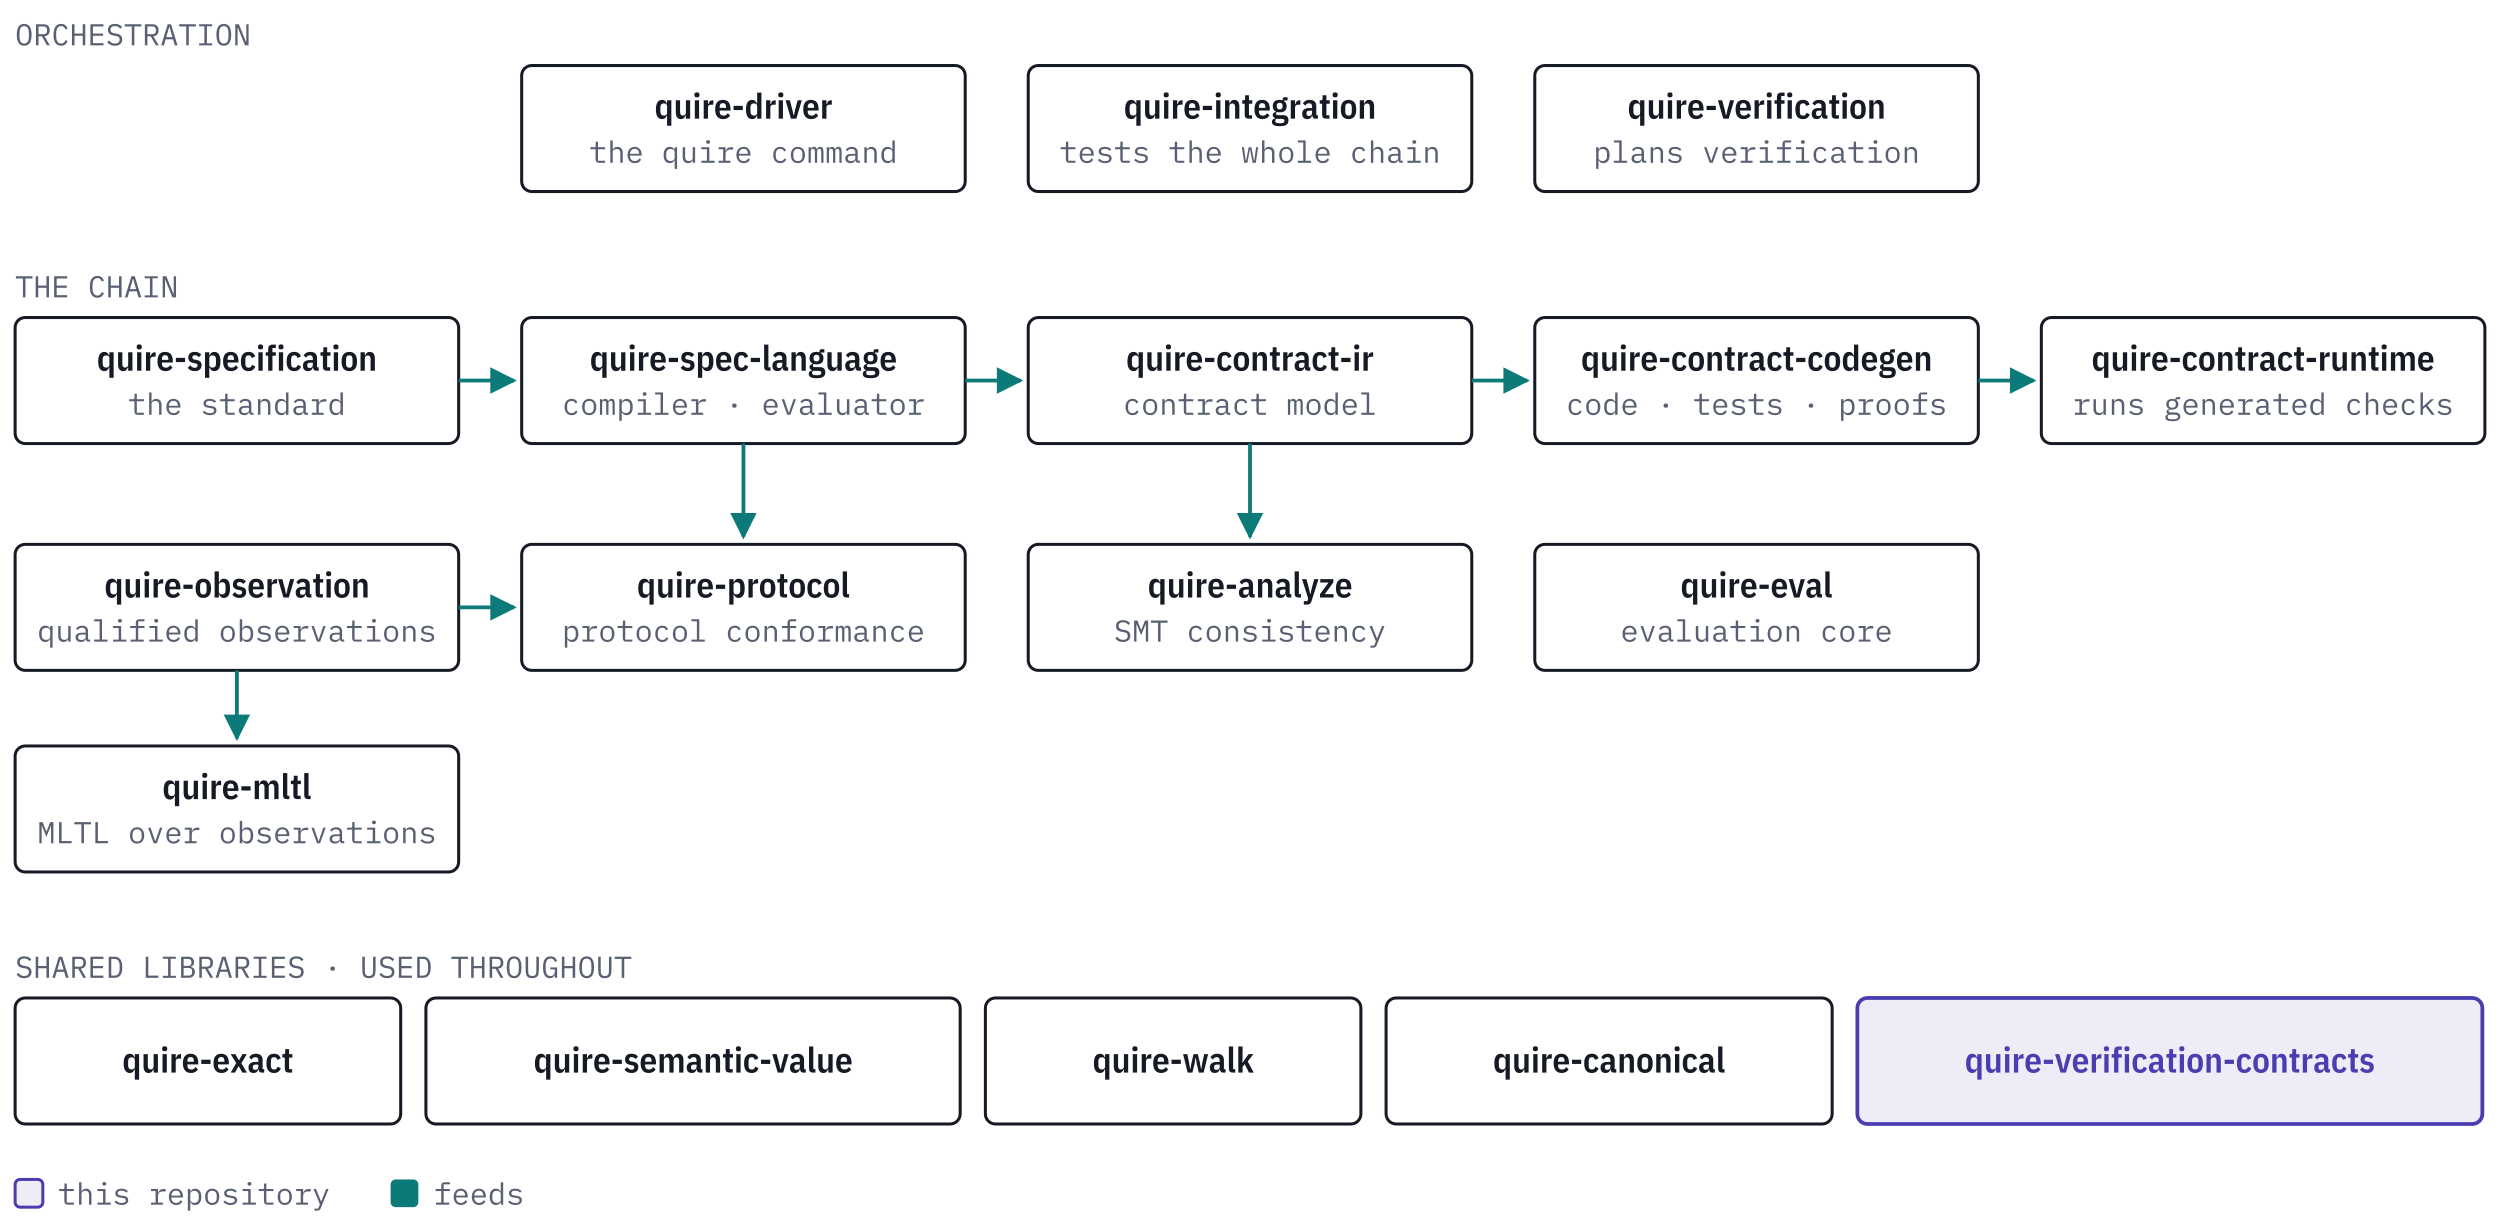
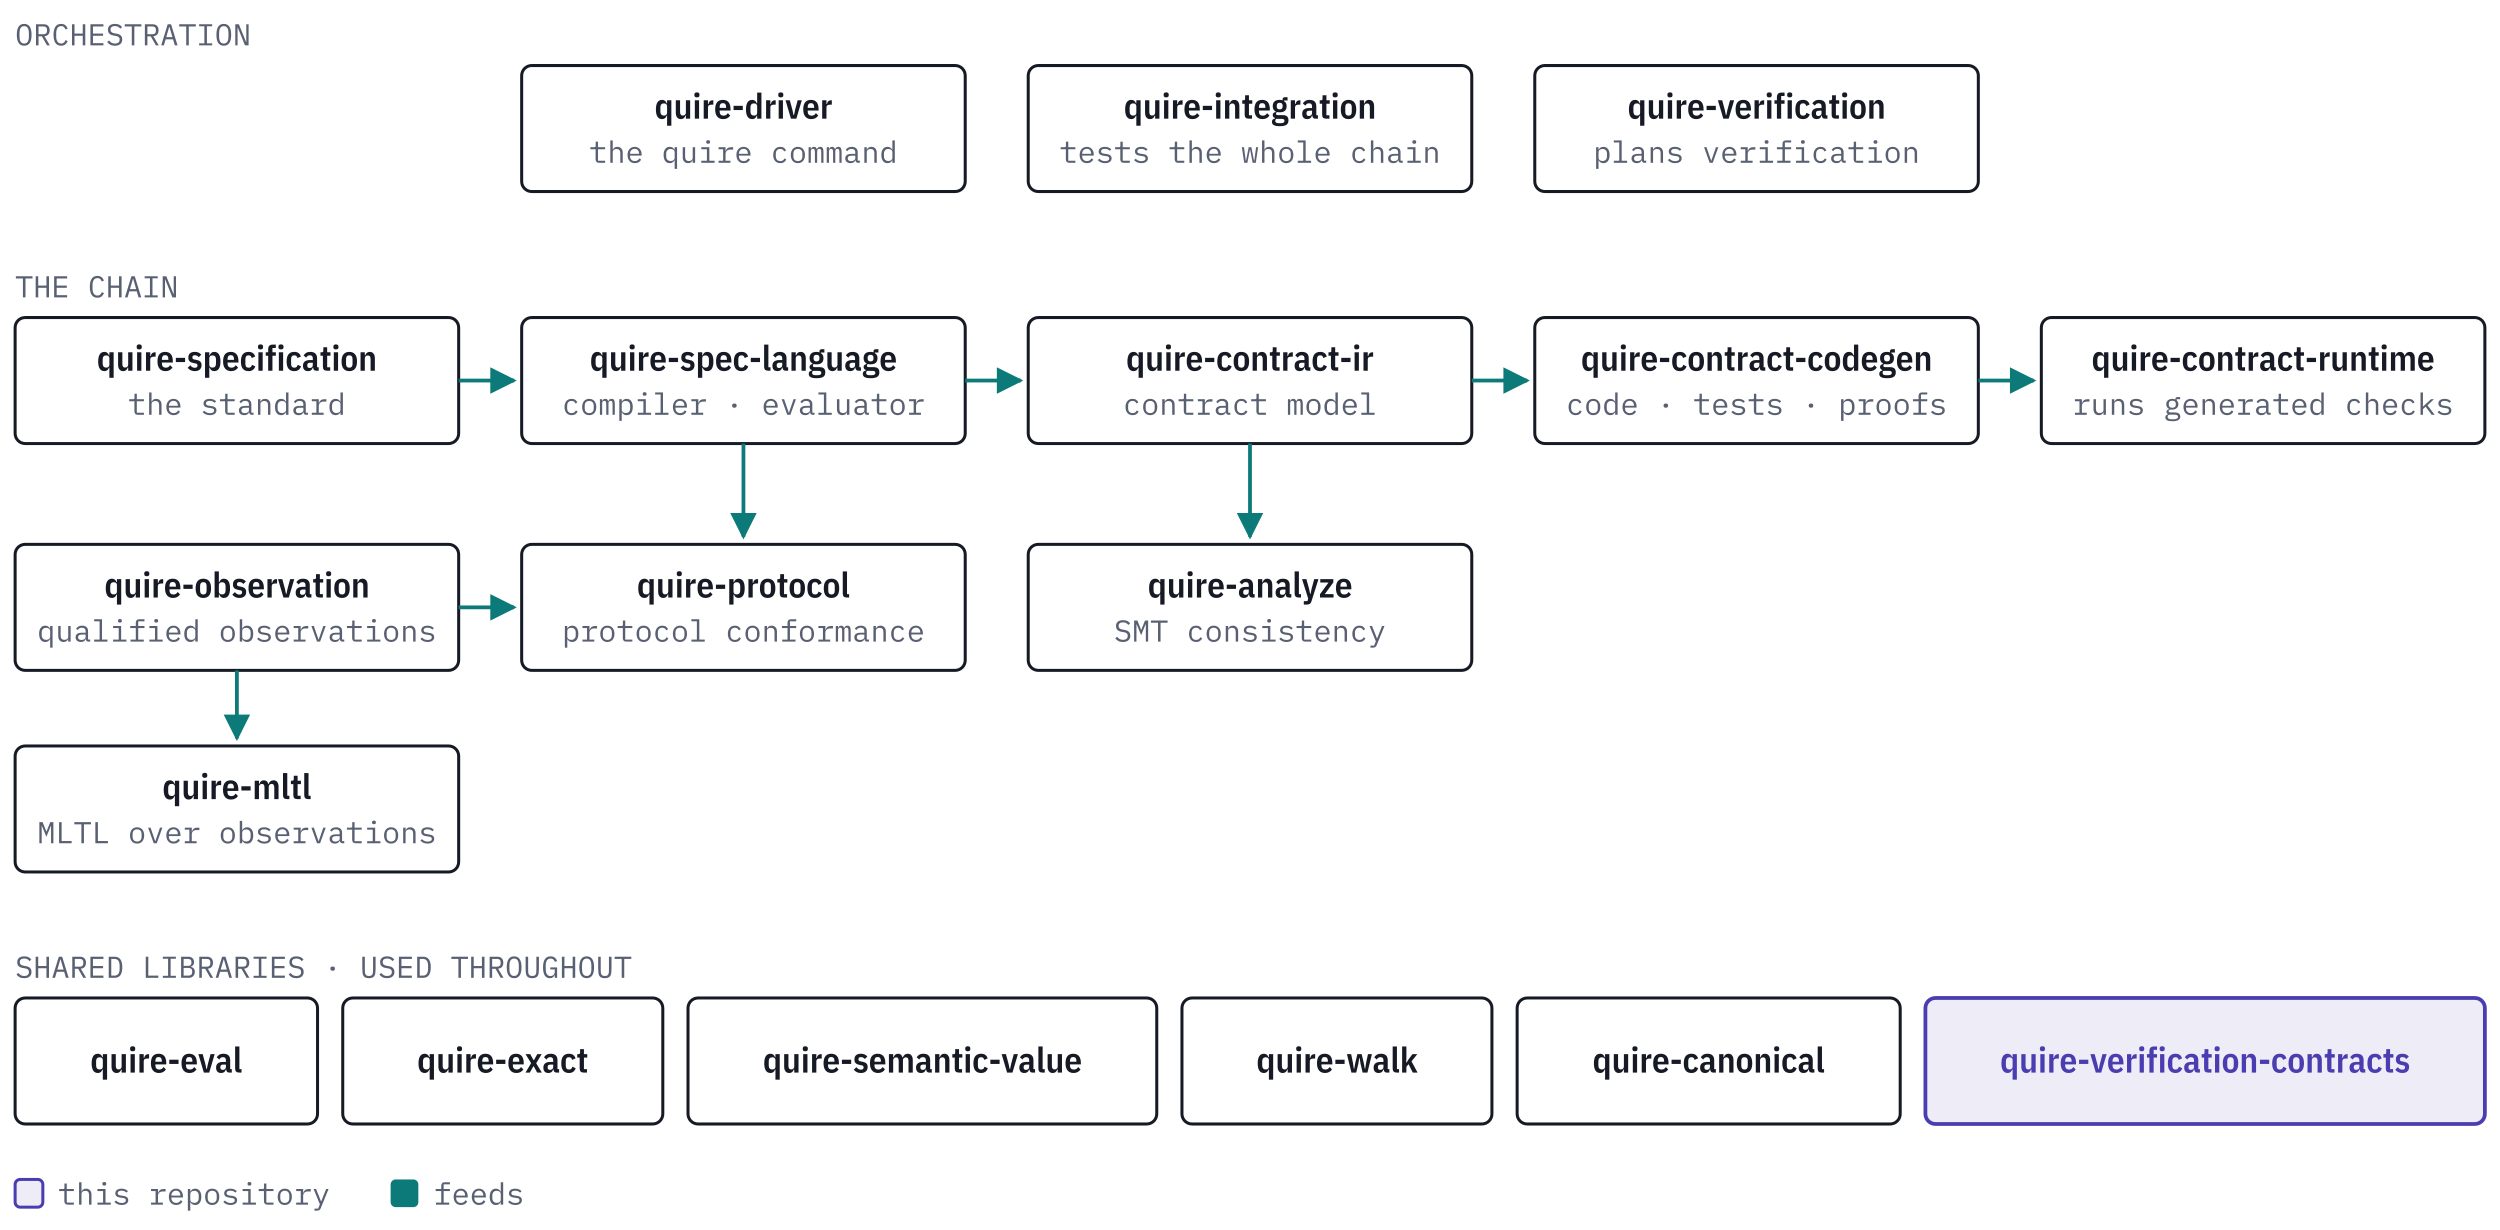
- <svg xmlns="http://www.w3.org/2000/svg" width="992" height="488" viewBox="-6 -6 992 488" role="img" aria-label="The Quire repositories. The main chain runs from the standard, quire-specification, to the compiler, quire-spec-language, then quire-contract-ir, quire-contract-codegen and quire-contract-runtime. quire-spec-language also feeds quire-protocol, and quire-contract-ir feeds quire-analyze. quire-observation feeds quire-protocol and quire-mltl. quire-eval is the evaluation core. Above the chain, quire-driver runs it, quire-integration tests it and quire-verification plans verification. Below it, shared libraries used throughout: quire-exact, quire-semantic-value, quire-walk, quire-canonical and quire-verification-contracts.">
+ <svg xmlns="http://www.w3.org/2000/svg" width="992" height="488" viewBox="-6 -6 992 488" role="img" aria-label="The Quire repositories. The main chain runs from the standard, quire-specification, to the compiler, quire-spec-language, then quire-contract-ir, quire-contract-codegen and quire-contract-runtime. quire-spec-language also feeds quire-protocol, and quire-contract-ir feeds quire-analyze. quire-observation feeds quire-protocol and quire-mltl. Above the chain, quire-driver runs it, quire-integration tests it and quire-verification plans verification. Below it, shared libraries used throughout: quire-eval, quire-exact, quire-semantic-value, quire-walk, quire-canonical and quire-verification-contracts.">
  <defs>
    <path id="mono_A" d="M481 0 422 199H177L118 0H31L245 698H356L570 0ZM304 609H295L197 272H402Z" />
    <path id="mono_B" d="M88 698H325Q415 698 466 649Q517 600 517 518Q517 455 486 419Q456 383 408 368V365Q467 351 505 312Q543 274 543 201Q543 159 529 122Q515 85 490 58Q464 31 430 16Q395 0 355 0H88ZM330 73Q388 73 421 99Q454 125 454 179V220Q454 273 421 300Q388 326 330 326H172V73ZM316 395Q369 395 399 418Q429 442 429 490V529Q429 577 399 601Q369 625 316 625H172V395Z" />
    <path id="mono_C" d="M323 -12Q195 -12 132 81Q70 174 70 349Q70 524 132 617Q195 710 323 710Q371 710 406 697Q441 684 466 662Q491 640 508 612Q525 585 538 557L466 524Q457 547 445 568Q433 588 416 604Q400 619 378 628Q355 637 323 637Q240 637 200 574Q159 511 159 406V292Q159 187 200 124Q240 61 323 61Q355 61 378 70Q400 79 416 94Q433 110 445 130Q457 151 466 174L538 141Q525 112 508 85Q491 58 466 36Q441 14 406 1Q371 -12 323 -12Z" />
    <path id="mono_D" d="M95 698H290Q418 698 481 610Q544 522 544 349Q544 176 481 88Q418 0 290 0H95ZM286 73Q370 73 412 131Q455 189 455 295V403Q455 509 412 567Q370 625 286 625H179V73Z" />
    <path id="mono_E" d="M90 0V698H520V625H174V390H508V317H174V73H520V0Z" />
    <path id="mono_G" d="M444 93H439Q430 73 418 54Q406 35 388 20Q369 6 343 -3Q317 -12 281 -12Q167 -12 112 80Q56 172 56 344Q56 524 117 617Q178 710 305 710Q354 710 390 697Q426 684 452 662Q477 640 494 612Q511 585 522 557L450 524Q441 547 430 568Q418 588 402 604Q385 619 362 628Q339 637 308 637Q224 637 184 574Q145 511 145 406V298Q145 245 153 202Q161 158 180 126Q198 94 228 76Q257 59 300 59Q368 59 406 100Q444 141 444 206V278H297V345H522V0H444Z" />
    <path id="mono_H" d="M436 317H164V0H80V698H164V390H436V698H520V0H436Z" />
    <path id="mono_I" d="M84 0V67H258V631H84V698H516V631H342V67H516V0Z" />
    <path id="mono_L" d="M120 0V698H204V73H535V0Z" />
    <path id="mono_M" d="M455 350V571H447L300 212L153 571H145V350V0H68V698H176L299 390H305L428 698H532V0H455Z" />
    <path id="mono_N" d="M163 588H156V0H80V698H199L437 110H444V698H520V0H401Z" />
    <path id="mono_O" d="M300 -12Q236 -12 190 12Q144 37 114 83Q84 129 70 196Q56 263 56 349Q56 434 70 502Q84 569 114 615Q144 661 190 686Q236 710 300 710Q364 710 410 686Q456 661 486 615Q516 569 530 502Q544 434 544 349Q544 263 530 196Q516 129 486 83Q456 37 410 12Q364 -12 300 -12ZM300 61Q342 61 371 78Q400 94 419 124Q438 154 446 196Q455 239 455 292V406Q455 458 446 501Q438 544 419 574Q400 604 371 620Q342 637 300 637Q258 637 229 620Q200 604 181 574Q162 544 154 501Q145 458 145 406V292Q145 239 154 196Q162 154 181 124Q200 94 229 78Q258 61 300 61Z" />
    <path id="mono_R" d="M174 0H90V698H344Q441 698 492 645Q543 592 543 497Q543 412 499 361Q455 310 371 302L549 0H455L285 298H174ZM342 369Q395 369 424 396Q454 422 454 471V523Q454 572 424 598Q395 625 342 625H174V369Z" />
    <path id="mono_S" d="M298 -12Q204 -12 144 22Q84 57 45 111L106 161Q147 110 192 85Q238 60 301 60Q377 60 417 95Q457 130 457 193Q457 244 428 272Q399 301 327 313L249 326Q198 335 164 353Q129 371 108 396Q87 422 78 452Q69 483 69 516Q69 612 132 661Q195 710 302 710Q386 710 444 682Q501 654 536 603L477 552Q448 590 407 614Q366 638 301 638Q230 638 192 608Q154 578 154 518Q154 471 182 442Q211 412 285 399L360 386Q411 377 446 359Q481 341 502 316Q524 291 533 260Q542 229 542 195Q542 98 478 43Q415 -12 298 -12Z" />
    <path id="mono_T" d="M342 625V0H258V625H25V698H575V625Z" />
    <path id="mono_U" d="M164 698V279Q164 228 167 188Q170 148 183 120Q196 91 224 76Q251 61 300 61Q349 61 376 76Q404 91 417 120Q430 148 433 188Q436 228 436 279V698H520V299Q520 221 512 163Q505 105 482 66Q458 27 414 8Q371 -12 300 -12Q229 -12 186 8Q142 27 118 66Q95 105 88 163Q80 221 80 299V698Z" />
    <path id="mono_a" d="M495 0Q448 0 428 24Q408 48 403 84H398Q381 39 344 14Q306 -12 243 -12Q162 -12 114 30Q66 72 66 145Q66 217 118 256Q171 295 288 295H398V346Q398 403 366 432Q334 460 275 460Q223 460 190 440Q157 419 137 384L83 424Q93 444 110 463Q127 482 152 496Q177 511 209 520Q241 528 280 528Q371 528 424 482Q478 436 478 354V70H550V0ZM257 55Q288 55 314 62Q339 70 358 82Q377 95 388 112Q398 130 398 150V235H288Q216 235 183 215Q150 195 150 157V136Q150 96 178 76Q207 55 257 55Z" />
    <path id="mono_b" d="M95 740H175V432H179Q229 528 338 528Q433 528 486 457Q540 386 540 258Q540 130 486 59Q433 -12 338 -12Q229 -12 179 84H175V0H95ZM307 59Q377 59 416 102Q454 144 454 214V302Q454 372 416 414Q377 457 307 457Q280 457 256 450Q232 443 214 430Q196 416 186 396Q175 377 175 351V165Q175 139 186 120Q196 100 214 86Q232 73 256 66Q280 59 307 59Z" />
    <path id="mono_c" d="M318 -12Q262 -12 218 8Q175 27 145 62Q115 97 100 147Q84 197 84 258Q84 319 100 369Q116 419 146 454Q176 490 219 509Q262 528 317 528Q392 528 439 495Q486 462 508 409L444 375Q430 415 398 437Q365 459 317 459Q282 459 254 448Q227 436 208 415Q189 394 180 365Q170 336 170 302V214Q170 180 180 151Q189 122 208 101Q227 80 255 68Q283 57 319 57Q371 57 405 81Q439 105 459 147L516 108Q493 56 444 22Q396 -12 318 -12Z" />
    <path id="mono_d" d="M425 84H421Q371 -12 262 -12Q167 -12 114 59Q60 130 60 258Q60 386 114 457Q167 528 262 528Q371 528 421 432H425V740H505V0H425ZM293 59Q320 59 344 66Q368 73 386 86Q404 100 414 120Q425 139 425 165V351Q425 377 414 396Q404 416 386 430Q368 443 344 450Q320 457 293 457Q223 457 184 414Q146 372 146 302V214Q146 144 184 102Q223 59 293 59Z" />
    <path id="mono_e" d="M309 -12Q253 -12 208 7Q164 26 132 62Q101 97 84 146Q67 196 67 257Q67 319 84 369Q102 419 133 454Q164 490 208 509Q251 528 304 528Q356 528 398 509Q441 490 471 456Q501 423 517 377Q533 331 533 276V238H151V214Q151 180 162 151Q173 122 194 101Q214 80 244 68Q273 57 309 57Q361 57 399 81Q437 105 457 147L516 107Q493 55 440 22Q386 -12 309 -12ZM304 462Q271 462 243 450Q215 438 194 417Q174 396 162 368Q151 339 151 305V298H447V309Q447 343 436 371Q426 399 408 420Q389 440 362 451Q336 462 304 462Z" />
    <path id="mono_f" d="M83 68H257V448H73V516H257V622Q257 674 284 707Q312 740 371 740H544V672H337V516H544V448H337V68H521V0H83Z" />
    <path id="mono_g" d="M561 -59Q561 -137 496 -174Q431 -212 301 -212Q176 -212 122 -179Q67 -146 67 -84Q67 -42 89 -19Q111 4 151 15V27Q129 38 117 55Q105 72 105 98Q105 138 132 158Q158 178 198 188V192Q150 213 124 254Q97 295 97 350Q97 389 111 422Q125 455 152 478Q178 502 215 515Q252 528 297 528Q355 528 399 507V516Q399 546 413 566Q427 586 461 586H556V516H440V481Q468 457 483 424Q498 391 498 350Q498 311 484 278Q469 245 443 222Q417 198 380 185Q342 172 297 172Q284 172 272 173Q260 174 248 176Q236 174 223 170Q210 165 199 158Q188 150 181 140Q174 130 174 117Q174 94 197 86Q220 79 257 79H371Q471 79 516 42Q561 4 561 -59ZM486 -63Q486 -32 461 -14Q436 5 374 5H195Q143 -16 143 -65Q143 -99 170 -124Q197 -148 260 -148H338Q408 -148 447 -126Q486 -105 486 -63ZM297 234Q357 234 386 262Q414 290 414 336V365Q414 411 386 438Q357 466 297 466Q237 466 209 438Q181 411 181 365V336Q181 290 209 262Q237 234 297 234Z" />
    <path id="mono_h" d="M98 740H178V432H182Q190 451 202 468Q214 486 232 499Q249 512 273 520Q297 528 329 528Q410 528 459 476Q508 425 508 331V0H428V317Q428 388 397 422Q366 457 306 457Q282 457 259 451Q236 445 218 433Q200 421 189 402Q178 383 178 358V0H98Z" />
    <path id="mono_i" d="M332 630Q297 630 283 644Q269 659 269 681V697Q269 719 283 734Q297 748 332 748Q367 748 381 734Q395 719 395 697V681Q395 659 381 644Q367 630 332 630ZM106 68H292V448H106V516H372V68H546V0H106Z" />
    <path id="mono_k" d="M105 740H185V273H189L279 358L451 516H549L335 314L574 0H475L274 268L185 187V0H105Z" />
    <path id="mono_l" d="M80 68H260V672H80V740H340V68H520V0H80Z" />
    <path id="mono_m" d="M54 0V516H128V456H132Q144 486 166 507Q188 528 231 528Q276 528 298 506Q320 483 325 447H328Q342 482 368 505Q394 528 440 528Q503 528 524 484Q546 440 546 358V0H472V345Q472 411 458 436Q445 462 409 462Q377 462 357 442Q337 421 337 379V0H263V345Q263 411 250 436Q236 462 201 462Q169 462 148 442Q128 421 128 379V0Z" />
    <path id="mono_n" d="M98 0V516H178V432H182Q190 451 202 468Q214 486 232 499Q249 512 273 520Q297 528 329 528Q410 528 459 476Q508 425 508 331V0H428V317Q428 388 397 422Q366 457 306 457Q282 457 259 451Q236 445 218 433Q200 421 189 402Q178 383 178 358V0Z" />
    <path id="mono_o" d="M300 -12Q246 -12 202 7Q159 26 128 62Q98 97 82 146Q66 196 66 258Q66 319 82 369Q98 419 128 454Q159 490 202 509Q246 528 300 528Q354 528 398 509Q441 490 472 454Q502 419 518 369Q534 319 534 258Q534 196 518 146Q502 97 472 62Q441 26 398 7Q354 -12 300 -12ZM300 57Q367 57 408 97Q449 137 449 221V295Q449 379 408 419Q367 459 300 459Q233 459 192 419Q151 379 151 295V221Q151 137 192 97Q233 57 300 57Z" />
    <path id="mono_p" d="M95 516H175V432H179Q229 528 338 528Q433 528 486 457Q540 386 540 258Q540 130 486 59Q433 -12 338 -12Q229 -12 179 84H175V-200H95ZM307 59Q377 59 416 102Q454 144 454 214V302Q454 372 416 414Q377 457 307 457Q280 457 256 450Q232 443 214 430Q196 416 186 396Q175 377 175 351V165Q175 139 186 120Q196 100 214 86Q232 73 256 66Q280 59 307 59Z" />
    <path id="mono_periodcentered" d="M300 235Q259 235 242 252Q226 269 226 295V313Q226 339 242 356Q259 373 300 373Q341 373 358 356Q374 339 374 313V295Q374 269 358 252Q341 235 300 235Z" />
    <path id="mono_q" d="M425 84H421Q371 -12 262 -12Q167 -12 114 59Q60 130 60 258Q60 386 114 457Q167 528 262 528Q371 528 421 432H425V516H505V-200H425ZM293 59Q320 59 344 66Q368 73 386 86Q404 100 414 120Q425 139 425 165V351Q425 377 414 396Q404 416 386 430Q368 443 344 450Q320 457 293 457Q223 457 184 414Q146 372 146 302V214Q146 144 184 102Q223 59 293 59Z" />
    <path id="mono_r" d="M77 68H228V448H77V516H308V386H313Q329 447 374 482Q418 516 487 516H559V436H462Q393 436 350 396Q308 356 308 291V68H469V0H77Z" />
    <path id="mono_s" d="M306 -12Q225 -12 166 16Q108 43 67 89L121 136Q158 97 202 76Q246 55 308 55Q368 55 406 76Q445 98 445 144Q445 164 438 178Q430 191 417 199Q404 207 388 212Q372 216 354 219L273 231Q246 235 214 242Q183 249 157 264Q131 280 114 306Q96 332 96 374Q96 413 112 442Q127 470 155 490Q183 509 221 518Q259 528 304 528Q374 528 426 506Q477 484 514 445L462 396Q453 407 440 418Q426 430 406 440Q387 449 361 455Q335 461 301 461Q240 461 208 440Q175 419 175 379Q175 359 182 346Q190 332 203 324Q216 316 232 312Q249 307 266 304L347 292Q375 288 406 281Q437 274 463 258Q489 243 506 217Q524 191 524 149Q524 72 464 30Q405 -12 306 -12Z" />
    <path id="mono_t" d="M325 0Q266 0 238 33Q211 66 211 118V448H39V516H167Q193 516 204 526Q214 537 214 563V698H291V516H526V448H291V68H526V0Z" />
    <path id="mono_u" d="M422 84H418Q410 65 398 48Q386 30 368 17Q351 4 327 -4Q303 -12 271 -12Q190 -12 141 40Q92 91 92 185V516H172V199Q172 128 203 94Q234 59 294 59Q318 59 341 65Q364 71 382 83Q400 95 411 114Q422 132 422 158V516H502V0H422Z" />
    <path id="mono_v" d="M249 0 64 516H145L219 300L299 67H303L383 300L457 516H536L351 0Z" />
    <path id="mono_w" d="M30 516H101L160 70H169L257 516H345L433 70H442L501 516H570L491 0H387L305 432H297L213 0H109Z" />
    <path id="mono_y" d="M467 516H547L291 -113Q282 -135 271 -152Q260 -168 245 -178Q230 -189 209 -194Q188 -200 159 -200H83V-132H203L261 10L53 516H135L222 300L299 104H303L380 300Z" />
    <path id="title_a" d="M406 0Q325 0 321 89H309Q299 41 264 14Q229 -12 177 -12Q105 -12 69 28Q33 68 33 140Q33 222 84 262Q135 302 231 302H312V347Q312 393 292 415Q273 437 228 437Q191 437 166 420Q141 402 122 370L51 434Q80 479 124 506Q169 534 238 534Q433 534 433 350V97H479V0ZM223 77Q260 77 286 98Q312 120 312 158V227H239Q155 227 155 162V140Q155 107 173 92Q191 77 223 77Z" />
    <path id="title_b" d="M66 740H187V436H201Q212 480 246 507Q279 534 324 534Q416 534 460 464Q504 395 504 261Q504 127 460 58Q416 -12 324 -12Q279 -12 246 15Q212 42 201 86H187V0H66ZM278 88Q325 88 351 117Q377 146 377 199V323Q377 376 351 405Q325 434 278 434Q237 434 212 414Q187 393 187 356V166Q187 129 212 108Q237 88 278 88Z" />
    <path id="title_c" d="M251 -12Q145 -12 90 54Q34 120 34 261Q34 402 90 468Q145 534 251 534Q328 534 374 499Q419 464 439 403L340 359Q332 397 312 416Q291 436 251 436Q161 436 161 328V194Q161 86 251 86Q293 86 315 106Q337 126 348 168L442 123Q396 -12 251 -12Z" />
    <path id="title_d" d="M357 86H343Q332 42 298 15Q265 -12 220 -12Q128 -12 84 58Q40 127 40 261Q40 395 84 464Q128 534 220 534Q265 534 298 507Q332 480 343 436H357V740H478V0H357ZM266 88Q307 88 332 108Q357 129 357 166V356Q357 393 332 414Q307 434 266 434Q219 434 193 405Q167 376 167 323V199Q167 146 193 117Q219 88 266 88Z" />
    <path id="title_e" d="M263 -12Q212 -12 170 4Q127 21 97 54Q67 88 50 140Q34 191 34 261Q34 402 90 468Q147 534 252 534Q357 534 414 468Q470 402 470 261V232H161V198Q161 146 190 116Q219 86 270 86Q313 86 342 104Q372 123 393 158L459 89Q430 43 381 16Q332 -12 263 -12ZM252 441Q161 441 161 333V307H343V333Q343 441 252 441Z" />
    <path id="title_f" d="M91 425H22V522H91V603Q91 674 122 707Q154 740 220 740H308V643H212V522H308V425H212V0H91Z" />
    <path id="title_g" d="M493 -46Q493 -87 480 -118Q468 -149 439 -170Q410 -191 362 -202Q314 -212 244 -212Q182 -212 140 -204Q98 -195 72 -179Q46 -163 35 -140Q24 -117 24 -88Q24 -48 46 -25Q68 -2 109 4V23Q77 31 62 53Q46 75 46 107Q46 139 68 160Q90 182 132 190V203Q47 245 47 357Q47 442 95 488Q143 534 244 534Q289 534 326 520V539Q326 610 394 610H467V516H366V496Q403 478 422 442Q441 407 441 357Q441 272 394 226Q346 181 244 181Q203 181 168 189Q154 183 147 170Q140 157 140 141Q140 121 153 111Q166 101 196 101H329Q418 101 456 63Q493 25 493 -46ZM380 -60Q380 -33 362 -19Q344 -5 302 -5H141Q119 -24 119 -61Q119 -93 140 -110Q162 -127 216 -127H275Q332 -127 356 -110Q380 -94 380 -60ZM244 264Q327 264 327 346V369Q327 451 244 451Q161 451 161 369V346Q161 264 244 264Z" />
    <path id="title_hyphen" d="M50 245V365H312V245Z" />
    <path id="title_i" d="M126 604Q88 604 71 620Q54 637 54 665V685Q54 713 71 730Q88 746 126 746Q164 746 181 730Q198 713 198 685V665Q198 637 181 620Q164 604 126 604ZM66 522H187V0H66Z" />
    <path id="title_k" d="M66 740H187V395L179 287H193L254 383L358 522H495L332 317L504 0H368L248 239L187 163V0H66Z" />
    <path id="title_l" d="M184 0Q121 0 94 28Q66 56 66 116V740H187V97H247V0Z" />
    <path id="title_m" d="M66 0V522H187V435H201Q232 534 324 534Q422 534 451 431H463Q480 484 516 509Q551 534 602 534Q668 534 705 486Q742 439 742 351V0H621V330Q621 432 548 432Q513 432 488 410Q464 389 464 350V0H343V330Q343 384 325 408Q307 432 271 432Q236 432 212 410Q187 389 187 350V0Z" />
    <path id="title_n" d="M66 0V522H187V435H201Q232 534 326 534Q396 534 434 486Q472 439 472 351V0H351V330Q351 432 275 432Q238 432 212 410Q187 389 187 350V0Z" />
    <path id="title_o" d="M253 -12Q149 -12 92 54Q34 120 34 261Q34 402 92 468Q149 534 253 534Q357 534 414 468Q472 402 472 261Q472 120 414 54Q357 -12 253 -12ZM253 86Q345 86 345 194V328Q345 436 253 436Q161 436 161 328V194Q161 86 253 86Z" />
    <path id="title_p" d="M66 522H187V436H201Q212 480 246 507Q279 534 324 534Q416 534 460 464Q504 395 504 261Q504 127 460 58Q416 -12 324 -12Q279 -12 246 15Q212 42 201 86H187V-200H66ZM278 88Q325 88 351 117Q377 146 377 199V323Q377 376 351 405Q325 434 278 434Q237 434 212 414Q187 393 187 356V166Q187 129 212 108Q237 88 278 88Z" />
    <path id="title_q" d="M357 86H343Q332 42 298 15Q265 -12 220 -12Q128 -12 84 58Q40 127 40 261Q40 395 84 464Q128 534 220 534Q265 534 298 507Q332 480 343 436H357V522H478V-200H357ZM266 88Q307 88 332 108Q357 129 357 166V356Q357 393 332 414Q307 434 266 434Q219 434 193 405Q167 376 167 323V199Q167 146 193 117Q219 88 266 88Z" />
    <path id="title_r" d="M66 0V522H187V415H201Q210 467 238 494Q267 522 313 522H339V398H299Q242 398 214 380Q187 362 187 317V0Z" />
    <path id="title_s" d="M224 -12Q159 -12 110 12Q61 35 24 82L98 154Q123 119 154 101Q185 83 226 83Q302 83 302 147Q302 172 290 186Q277 201 247 206L198 215Q116 230 79 266Q42 302 42 371Q42 453 90 494Q138 534 226 534Q287 534 332 514Q376 494 409 455L338 384Q318 409 290 424Q261 439 226 439Q156 439 156 376Q156 350 170 336Q184 323 214 318L264 309Q346 294 382 258Q417 223 417 159Q417 78 367 33Q317 -12 224 -12Z" />
    <path id="title_t" d="M210 0Q147 0 119 28Q91 56 91 117V425H22V522H58Q84 522 94 534Q103 546 103 572V664H212V522H306V425H212V97H298V0Z" />
    <path id="title_u" d="M346 88H332Q302 -12 205 -12Q135 -12 98 36Q60 83 60 172V522H181V192Q181 89 257 89Q294 89 320 111Q346 133 346 172V522H467V0H346Z" />
    <path id="title_v" d="M162 0 8 522H130L205 244L234 103H248L277 244L352 522H469L315 0Z" />
    <path id="title_w" d="M16 522H135L186 278L211 110H223L253 278L311 522H433L492 278L522 110H534L559 278L612 522H724L597 0H461L400 254L377 409H364L340 254L279 0H143Z" />
    <path id="title_x" d="M15 0 173 267 17 522H149L242 354H255L348 522H472L318 264L478 0H345L249 176H236L138 0Z" />
    <path id="title_y" d="M353 522H474L275 -109Q258 -162 227 -181Q196 -200 140 -200H58V-103H161L182 -29L8 522H131L209 240L237 103H249L277 241Z" />
    <path id="title_z" d="M34 0V95L275 425H42V522H412V428L170 97H418V0Z" />
    <marker id="ah-model" viewBox="0 0 10 10" refX="9" refY="5" markerWidth="7" markerHeight="7" orient="auto-start-reverse">
      <path d="M0,0 L10,5 L0,10 z" fill="#0b7a78" />
    </marker>
  </defs>
  <rect x="201" y="20" width="176" height="50" rx="4" stroke="#161a24" stroke-width="1.2" fill="none" />
  <g fill="#161a24" transform="translate(253.7,41.1) scale(0.014,-0.014)">
    <use href="#title_q" x="0" />
    <use href="#title_u" x="544" />
    <use href="#title_i" x="1077" />
    <use href="#title_r" x="1329" />
    <use href="#title_e" x="1686" />
    <use href="#title_hyphen" x="2191" />
    <use href="#title_d" x="2553" />
    <use href="#title_r" x="3097" />
    <use href="#title_i" x="3454" />
    <use href="#title_v" x="3706" />
    <use href="#title_e" x="4182" />
    <use href="#title_r" x="4687" />
  </g>
  <g fill="#586072" transform="translate(227.8,58.6) scale(0.012,-0.012)">
    <use href="#mono_t" x="0" />
    <use href="#mono_h" x="600" />
    <use href="#mono_e" x="1200" />
    <use href="#mono_q" x="2400" />
    <use href="#mono_u" x="3000" />
    <use href="#mono_i" x="3600" />
    <use href="#mono_r" x="4200" />
    <use href="#mono_e" x="4800" />
    <use href="#mono_c" x="6000" />
    <use href="#mono_o" x="6600" />
    <use href="#mono_m" x="7200" />
    <use href="#mono_m" x="7800" />
    <use href="#mono_a" x="8400" />
    <use href="#mono_n" x="9000" />
    <use href="#mono_d" x="9600" />
  </g>
  <rect x="402" y="20" width="176" height="50" rx="4" stroke="#161a24" stroke-width="1.2" fill="none" />
  <g fill="#161a24" transform="translate(439.9,41.1) scale(0.014,-0.014)">
    <use href="#title_q" x="0" />
    <use href="#title_u" x="544" />
    <use href="#title_i" x="1077" />
    <use href="#title_r" x="1329" />
    <use href="#title_e" x="1686" />
    <use href="#title_hyphen" x="2191" />
    <use href="#title_i" x="2553" />
    <use href="#title_n" x="2805" />
    <use href="#title_t" x="3337" />
    <use href="#title_e" x="3671" />
    <use href="#title_g" x="4176" />
    <use href="#title_r" x="4668" />
    <use href="#title_a" x="5025" />
    <use href="#title_t" x="5532" />
    <use href="#title_i" x="5866" />
    <use href="#title_o" x="6118" />
    <use href="#title_n" x="6624" />
  </g>
  <g fill="#586072" transform="translate(414.4,58.6) scale(0.012,-0.012)">
    <use href="#mono_t" x="0" />
    <use href="#mono_e" x="600" />
    <use href="#mono_s" x="1200" />
    <use href="#mono_t" x="1800" />
    <use href="#mono_s" x="2400" />
    <use href="#mono_t" x="3600" />
    <use href="#mono_h" x="4200" />
    <use href="#mono_e" x="4800" />
    <use href="#mono_w" x="6000" />
    <use href="#mono_h" x="6600" />
    <use href="#mono_o" x="7200" />
    <use href="#mono_l" x="7800" />
    <use href="#mono_e" x="8400" />
    <use href="#mono_c" x="9600" />
    <use href="#mono_h" x="10200" />
    <use href="#mono_a" x="10800" />
    <use href="#mono_i" x="11400" />
    <use href="#mono_n" x="12000" />
  </g>
  <rect x="603" y="20" width="176" height="50" rx="4" stroke="#161a24" stroke-width="1.2" fill="none" />
  <g fill="#161a24" transform="translate(639.8,41.1) scale(0.014,-0.014)">
    <use href="#title_q" x="0" />
    <use href="#title_u" x="544" />
    <use href="#title_i" x="1077" />
    <use href="#title_r" x="1329" />
    <use href="#title_e" x="1686" />
    <use href="#title_hyphen" x="2191" />
    <use href="#title_v" x="2553" />
    <use href="#title_e" x="3029" />
    <use href="#title_r" x="3534" />
    <use href="#title_i" x="3891" />
    <use href="#title_f" x="4143" />
    <use href="#title_i" x="4471" />
    <use href="#title_c" x="4723" />
    <use href="#title_a" x="5187" />
    <use href="#title_t" x="5694" />
    <use href="#title_i" x="6028" />
    <use href="#title_o" x="6280" />
    <use href="#title_n" x="6786" />
  </g>
  <g fill="#586072" transform="translate(626.2,58.6) scale(0.012,-0.012)">
    <use href="#mono_p" x="0" />
    <use href="#mono_l" x="600" />
    <use href="#mono_a" x="1200" />
    <use href="#mono_n" x="1800" />
    <use href="#mono_s" x="2400" />
    <use href="#mono_v" x="3600" />
    <use href="#mono_e" x="4200" />
    <use href="#mono_r" x="4800" />
    <use href="#mono_i" x="5400" />
    <use href="#mono_f" x="6000" />
    <use href="#mono_i" x="6600" />
    <use href="#mono_c" x="7200" />
    <use href="#mono_a" x="7800" />
    <use href="#mono_t" x="8400" />
    <use href="#mono_i" x="9000" />
    <use href="#mono_o" x="9600" />
    <use href="#mono_n" x="10200" />
  </g>
  <rect x="0" y="120" width="176" height="50" rx="4" stroke="#161a24" stroke-width="1.2" fill="none" />
  <g fill="#161a24" transform="translate(32.4,141.1) scale(0.014,-0.014)">
    <use href="#title_q" x="0" />
    <use href="#title_u" x="544" />
    <use href="#title_i" x="1077" />
    <use href="#title_r" x="1329" />
    <use href="#title_e" x="1686" />
    <use href="#title_hyphen" x="2191" />
    <use href="#title_s" x="2553" />
    <use href="#title_p" x="3002" />
    <use href="#title_e" x="3546" />
    <use href="#title_c" x="4051" />
    <use href="#title_i" x="4515" />
    <use href="#title_f" x="4767" />
    <use href="#title_i" x="5095" />
    <use href="#title_c" x="5347" />
    <use href="#title_a" x="5811" />
    <use href="#title_t" x="6318" />
    <use href="#title_i" x="6652" />
    <use href="#title_o" x="6904" />
    <use href="#title_n" x="7410" />
  </g>
  <g fill="#586072" transform="translate(44.8,158.6) scale(0.012,-0.012)">
    <use href="#mono_t" x="0" />
    <use href="#mono_h" x="600" />
    <use href="#mono_e" x="1200" />
    <use href="#mono_s" x="2400" />
    <use href="#mono_t" x="3000" />
    <use href="#mono_a" x="3600" />
    <use href="#mono_n" x="4200" />
    <use href="#mono_d" x="4800" />
    <use href="#mono_a" x="5400" />
    <use href="#mono_r" x="6000" />
    <use href="#mono_d" x="6600" />
  </g>
  <rect x="201" y="120" width="176" height="50" rx="4" stroke="#161a24" stroke-width="1.2" fill="none" />
  <g fill="#161a24" transform="translate(228,141.1) scale(0.014,-0.014)">
    <use href="#title_q" x="0" />
    <use href="#title_u" x="544" />
    <use href="#title_i" x="1077" />
    <use href="#title_r" x="1329" />
    <use href="#title_e" x="1686" />
    <use href="#title_hyphen" x="2191" />
    <use href="#title_s" x="2553" />
    <use href="#title_p" x="3002" />
    <use href="#title_e" x="3546" />
    <use href="#title_c" x="4051" />
    <use href="#title_hyphen" x="4515" />
    <use href="#title_l" x="4877" />
    <use href="#title_a" x="5145" />
    <use href="#title_n" x="5652" />
    <use href="#title_g" x="6184" />
    <use href="#title_u" x="6676" />
    <use href="#title_a" x="7209" />
    <use href="#title_g" x="7716" />
    <use href="#title_e" x="8208" />
  </g>
  <g fill="#586072" transform="translate(217,158.6) scale(0.012,-0.012)">
    <use href="#mono_c" x="0" />
    <use href="#mono_o" x="600" />
    <use href="#mono_m" x="1200" />
    <use href="#mono_p" x="1800" />
    <use href="#mono_i" x="2400" />
    <use href="#mono_l" x="3000" />
    <use href="#mono_e" x="3600" />
    <use href="#mono_r" x="4200" />
    <use href="#mono_periodcentered" x="5400" />
    <use href="#mono_e" x="6600" />
    <use href="#mono_v" x="7200" />
    <use href="#mono_a" x="7800" />
    <use href="#mono_l" x="8400" />
    <use href="#mono_u" x="9000" />
    <use href="#mono_a" x="9600" />
    <use href="#mono_t" x="10200" />
    <use href="#mono_o" x="10800" />
    <use href="#mono_r" x="11400" />
  </g>
  <rect x="402" y="120" width="176" height="50" rx="4" stroke="#161a24" stroke-width="1.2" fill="none" />
  <g fill="#161a24" transform="translate(440.8,141.1) scale(0.014,-0.014)">
    <use href="#title_q" x="0" />
    <use href="#title_u" x="544" />
    <use href="#title_i" x="1077" />
    <use href="#title_r" x="1329" />
    <use href="#title_e" x="1686" />
    <use href="#title_hyphen" x="2191" />
    <use href="#title_c" x="2553" />
    <use href="#title_o" x="3017" />
    <use href="#title_n" x="3523" />
    <use href="#title_t" x="4055" />
    <use href="#title_r" x="4389" />
    <use href="#title_a" x="4746" />
    <use href="#title_c" x="5253" />
    <use href="#title_t" x="5717" />
    <use href="#title_hyphen" x="6051" />
    <use href="#title_i" x="6413" />
    <use href="#title_r" x="6665" />
  </g>
  <g fill="#586072" transform="translate(439.6,158.6) scale(0.012,-0.012)">
    <use href="#mono_c" x="0" />
    <use href="#mono_o" x="600" />
    <use href="#mono_n" x="1200" />
    <use href="#mono_t" x="1800" />
    <use href="#mono_r" x="2400" />
    <use href="#mono_a" x="3000" />
    <use href="#mono_c" x="3600" />
    <use href="#mono_t" x="4200" />
    <use href="#mono_m" x="5400" />
    <use href="#mono_o" x="6000" />
    <use href="#mono_d" x="6600" />
    <use href="#mono_e" x="7200" />
    <use href="#mono_l" x="7800" />
  </g>
  <rect x="603" y="120" width="176" height="50" rx="4" stroke="#161a24" stroke-width="1.2" fill="none" />
  <g fill="#161a24" transform="translate(621.3,141.1) scale(0.014,-0.014)">
    <use href="#title_q" x="0" />
    <use href="#title_u" x="544" />
    <use href="#title_i" x="1077" />
    <use href="#title_r" x="1329" />
    <use href="#title_e" x="1686" />
    <use href="#title_hyphen" x="2191" />
    <use href="#title_c" x="2553" />
    <use href="#title_o" x="3017" />
    <use href="#title_n" x="3523" />
    <use href="#title_t" x="4055" />
    <use href="#title_r" x="4389" />
    <use href="#title_a" x="4746" />
    <use href="#title_c" x="5253" />
    <use href="#title_t" x="5717" />
    <use href="#title_hyphen" x="6051" />
    <use href="#title_c" x="6413" />
    <use href="#title_o" x="6877" />
    <use href="#title_d" x="7383" />
    <use href="#title_e" x="7927" />
    <use href="#title_g" x="8432" />
    <use href="#title_e" x="8924" />
    <use href="#title_n" x="9429" />
  </g>
  <g fill="#586072" transform="translate(615.4,158.6) scale(0.012,-0.012)">
    <use href="#mono_c" x="0" />
    <use href="#mono_o" x="600" />
    <use href="#mono_d" x="1200" />
    <use href="#mono_e" x="1800" />
    <use href="#mono_periodcentered" x="3000" />
    <use href="#mono_t" x="4200" />
    <use href="#mono_e" x="4800" />
    <use href="#mono_s" x="5400" />
    <use href="#mono_t" x="6000" />
    <use href="#mono_s" x="6600" />
    <use href="#mono_periodcentered" x="7800" />
    <use href="#mono_p" x="9000" />
    <use href="#mono_r" x="9600" />
    <use href="#mono_o" x="10200" />
    <use href="#mono_o" x="10800" />
    <use href="#mono_f" x="11400" />
    <use href="#mono_s" x="12000" />
  </g>
  <rect x="804" y="120" width="176" height="50" rx="4" stroke="#161a24" stroke-width="1.2" fill="none" />
  <g fill="#161a24" transform="translate(823.9,141.1) scale(0.014,-0.014)">
    <use href="#title_q" x="0" />
    <use href="#title_u" x="544" />
    <use href="#title_i" x="1077" />
    <use href="#title_r" x="1329" />
    <use href="#title_e" x="1686" />
    <use href="#title_hyphen" x="2191" />
    <use href="#title_c" x="2553" />
    <use href="#title_o" x="3017" />
    <use href="#title_n" x="3523" />
    <use href="#title_t" x="4055" />
    <use href="#title_r" x="4389" />
    <use href="#title_a" x="4746" />
    <use href="#title_c" x="5253" />
    <use href="#title_t" x="5717" />
    <use href="#title_hyphen" x="6051" />
    <use href="#title_r" x="6413" />
    <use href="#title_u" x="6770" />
    <use href="#title_n" x="7303" />
    <use href="#title_t" x="7835" />
    <use href="#title_i" x="8169" />
    <use href="#title_m" x="8421" />
    <use href="#title_e" x="9223" />
  </g>
  <g fill="#586072" transform="translate(816.4,158.6) scale(0.012,-0.012)">
    <use href="#mono_r" x="0" />
    <use href="#mono_u" x="600" />
    <use href="#mono_n" x="1200" />
    <use href="#mono_s" x="1800" />
    <use href="#mono_g" x="3000" />
    <use href="#mono_e" x="3600" />
    <use href="#mono_n" x="4200" />
    <use href="#mono_e" x="4800" />
    <use href="#mono_r" x="5400" />
    <use href="#mono_a" x="6000" />
    <use href="#mono_t" x="6600" />
    <use href="#mono_e" x="7200" />
    <use href="#mono_d" x="7800" />
    <use href="#mono_c" x="9000" />
    <use href="#mono_h" x="9600" />
    <use href="#mono_e" x="10200" />
    <use href="#mono_c" x="10800" />
    <use href="#mono_k" x="11400" />
    <use href="#mono_s" x="12000" />
  </g>
  <rect x="0" y="210" width="176" height="50" rx="4" stroke="#161a24" stroke-width="1.2" fill="none" />
  <g fill="#161a24" transform="translate(35.4,231.1) scale(0.014,-0.014)">
    <use href="#title_q" x="0" />
    <use href="#title_u" x="544" />
    <use href="#title_i" x="1077" />
    <use href="#title_r" x="1329" />
    <use href="#title_e" x="1686" />
    <use href="#title_hyphen" x="2191" />
    <use href="#title_o" x="2553" />
    <use href="#title_b" x="3059" />
    <use href="#title_s" x="3603" />
    <use href="#title_e" x="4052" />
    <use href="#title_r" x="4557" />
    <use href="#title_v" x="4914" />
    <use href="#title_a" x="5390" />
    <use href="#title_t" x="5897" />
    <use href="#title_i" x="6231" />
    <use href="#title_o" x="6483" />
    <use href="#title_n" x="6989" />
  </g>
  <g fill="#586072" transform="translate(8.8,248.6) scale(0.012,-0.012)">
    <use href="#mono_q" x="0" />
    <use href="#mono_u" x="600" />
    <use href="#mono_a" x="1200" />
    <use href="#mono_l" x="1800" />
    <use href="#mono_i" x="2400" />
    <use href="#mono_f" x="3000" />
    <use href="#mono_i" x="3600" />
    <use href="#mono_e" x="4200" />
    <use href="#mono_d" x="4800" />
    <use href="#mono_o" x="6000" />
    <use href="#mono_b" x="6600" />
    <use href="#mono_s" x="7200" />
    <use href="#mono_e" x="7800" />
    <use href="#mono_r" x="8400" />
    <use href="#mono_v" x="9000" />
    <use href="#mono_a" x="9600" />
    <use href="#mono_t" x="10200" />
    <use href="#mono_i" x="10800" />
    <use href="#mono_o" x="11400" />
    <use href="#mono_n" x="12000" />
    <use href="#mono_s" x="12600" />
  </g>
  <rect x="201" y="210" width="176" height="50" rx="4" stroke="#161a24" stroke-width="1.2" fill="none" />
  <g fill="#161a24" transform="translate(246.7,231.1) scale(0.014,-0.014)">
    <use href="#title_q" x="0" />
    <use href="#title_u" x="544" />
    <use href="#title_i" x="1077" />
    <use href="#title_r" x="1329" />
    <use href="#title_e" x="1686" />
    <use href="#title_hyphen" x="2191" />
    <use href="#title_p" x="2553" />
    <use href="#title_r" x="3097" />
    <use href="#title_o" x="3454" />
    <use href="#title_t" x="3960" />
    <use href="#title_o" x="4294" />
    <use href="#title_c" x="4800" />
    <use href="#title_o" x="5264" />
    <use href="#title_l" x="5770" />
  </g>
  <g fill="#586072" transform="translate(217,248.6) scale(0.012,-0.012)">
    <use href="#mono_p" x="0" />
    <use href="#mono_r" x="600" />
    <use href="#mono_o" x="1200" />
    <use href="#mono_t" x="1800" />
    <use href="#mono_o" x="2400" />
    <use href="#mono_c" x="3000" />
    <use href="#mono_o" x="3600" />
    <use href="#mono_l" x="4200" />
    <use href="#mono_c" x="5400" />
    <use href="#mono_o" x="6000" />
    <use href="#mono_n" x="6600" />
    <use href="#mono_f" x="7200" />
    <use href="#mono_o" x="7800" />
    <use href="#mono_r" x="8400" />
    <use href="#mono_m" x="9000" />
    <use href="#mono_a" x="9600" />
    <use href="#mono_n" x="10200" />
    <use href="#mono_c" x="10800" />
    <use href="#mono_e" x="11400" />
  </g>
-   <rect x="603" y="210" width="176" height="50" rx="4" stroke="#161a24" stroke-width="1.2" fill="none" />
-   <g fill="#161a24" transform="translate(660.8,231.1) scale(0.014,-0.014)">
-     <use href="#title_q" x="0" />
-     <use href="#title_u" x="544" />
-     <use href="#title_i" x="1077" />
-     <use href="#title_r" x="1329" />
-     <use href="#title_e" x="1686" />
-     <use href="#title_hyphen" x="2191" />
-     <use href="#title_e" x="2553" />
-     <use href="#title_v" x="3058" />
-     <use href="#title_a" x="3534" />
-     <use href="#title_l" x="4041" />
-   </g>
-   <g fill="#586072" transform="translate(637,248.6) scale(0.012,-0.012)">
-     <use href="#mono_e" x="0" />
-     <use href="#mono_v" x="600" />
-     <use href="#mono_a" x="1200" />
-     <use href="#mono_l" x="1800" />
-     <use href="#mono_u" x="2400" />
-     <use href="#mono_a" x="3000" />
-     <use href="#mono_t" x="3600" />
-     <use href="#mono_i" x="4200" />
-     <use href="#mono_o" x="4800" />
-     <use href="#mono_n" x="5400" />
-     <use href="#mono_c" x="6600" />
-     <use href="#mono_o" x="7200" />
-     <use href="#mono_r" x="7800" />
-     <use href="#mono_e" x="8400" />
-   </g>
  <rect x="402" y="210" width="176" height="50" rx="4" stroke="#161a24" stroke-width="1.2" fill="none" />
  <g fill="#161a24" transform="translate(449.4,231.1) scale(0.014,-0.014)">
    <use href="#title_q" x="0" />
    <use href="#title_u" x="544" />
    <use href="#title_i" x="1077" />
    <use href="#title_r" x="1329" />
    <use href="#title_e" x="1686" />
    <use href="#title_hyphen" x="2191" />
    <use href="#title_a" x="2553" />
    <use href="#title_n" x="3060" />
    <use href="#title_a" x="3592" />
    <use href="#title_l" x="4099" />
    <use href="#title_y" x="4367" />
    <use href="#title_z" x="4850" />
    <use href="#title_e" x="5302" />
  </g>
  <g fill="#586072" transform="translate(436,248.6) scale(0.012,-0.012)">
    <use href="#mono_S" x="0" />
    <use href="#mono_M" x="600" />
    <use href="#mono_T" x="1200" />
    <use href="#mono_c" x="2400" />
    <use href="#mono_o" x="3000" />
    <use href="#mono_n" x="3600" />
    <use href="#mono_s" x="4200" />
    <use href="#mono_i" x="4800" />
    <use href="#mono_s" x="5400" />
    <use href="#mono_t" x="6000" />
    <use href="#mono_e" x="6600" />
    <use href="#mono_n" x="7200" />
    <use href="#mono_c" x="7800" />
    <use href="#mono_y" x="8400" />
  </g>
  <rect x="0" y="290" width="176" height="50" rx="4" stroke="#161a24" stroke-width="1.2" fill="none" />
  <g fill="#161a24" transform="translate(58.4,311.1) scale(0.014,-0.014)">
    <use href="#title_q" x="0" />
    <use href="#title_u" x="544" />
    <use href="#title_i" x="1077" />
    <use href="#title_r" x="1329" />
    <use href="#title_e" x="1686" />
    <use href="#title_hyphen" x="2191" />
    <use href="#title_m" x="2553" />
    <use href="#title_l" x="3355" />
    <use href="#title_t" x="3623" />
    <use href="#title_l" x="3957" />
  </g>
  <g fill="#586072" transform="translate(8.8,328.6) scale(0.012,-0.012)">
    <use href="#mono_M" x="0" />
    <use href="#mono_L" x="600" />
    <use href="#mono_T" x="1200" />
    <use href="#mono_L" x="1800" />
    <use href="#mono_o" x="3000" />
    <use href="#mono_v" x="3600" />
    <use href="#mono_e" x="4200" />
    <use href="#mono_r" x="4800" />
    <use href="#mono_o" x="6000" />
    <use href="#mono_b" x="6600" />
    <use href="#mono_s" x="7200" />
    <use href="#mono_e" x="7800" />
    <use href="#mono_r" x="8400" />
    <use href="#mono_v" x="9000" />
    <use href="#mono_a" x="9600" />
    <use href="#mono_t" x="10200" />
    <use href="#mono_i" x="10800" />
    <use href="#mono_o" x="11400" />
    <use href="#mono_n" x="12000" />
    <use href="#mono_s" x="12600" />
  </g>
  <path d="M176,145 L198,145" fill="none" stroke="#0b7a78" stroke-width="1.5" marker-end="url(#ah-model)" />
  <path d="M377,145 L399,145" fill="none" stroke="#0b7a78" stroke-width="1.5" marker-end="url(#ah-model)" />
  <path d="M578,145 L600,145" fill="none" stroke="#0b7a78" stroke-width="1.5" marker-end="url(#ah-model)" />
  <path d="M779,145 L801,145" fill="none" stroke="#0b7a78" stroke-width="1.5" marker-end="url(#ah-model)" />
  <path d="M289,170 L289,207" fill="none" stroke="#0b7a78" stroke-width="1.5" marker-end="url(#ah-model)" />
  <path d="M490,170 L490,207" fill="none" stroke="#0b7a78" stroke-width="1.5" marker-end="url(#ah-model)" />
  <path d="M176,235 L198,235" fill="none" stroke="#0b7a78" stroke-width="1.5" marker-end="url(#ah-model)" />
  <path d="M88,260 L88,287" fill="none" stroke="#0b7a78" stroke-width="1.5" marker-end="url(#ah-model)" />
  <g fill="#586072" transform="translate(0,12) scale(0.012,-0.012)">
    <use href="#mono_O" x="0" />
    <use href="#mono_R" x="600" />
    <use href="#mono_C" x="1200" />
    <use href="#mono_H" x="1800" />
    <use href="#mono_E" x="2400" />
    <use href="#mono_S" x="3000" />
    <use href="#mono_T" x="3600" />
    <use href="#mono_R" x="4200" />
    <use href="#mono_A" x="4800" />
    <use href="#mono_T" x="5400" />
    <use href="#mono_I" x="6000" />
    <use href="#mono_O" x="6600" />
    <use href="#mono_N" x="7200" />
  </g>
  <g fill="#586072" transform="translate(0,112) scale(0.012,-0.012)">
    <use href="#mono_T" x="0" />
    <use href="#mono_H" x="600" />
    <use href="#mono_E" x="1200" />
    <use href="#mono_C" x="2400" />
    <use href="#mono_H" x="3000" />
    <use href="#mono_A" x="3600" />
    <use href="#mono_I" x="4200" />
    <use href="#mono_N" x="4800" />
  </g>
  <g fill="#586072" transform="translate(0,382) scale(0.012,-0.012)">
    <use href="#mono_S" x="0" />
    <use href="#mono_H" x="600" />
    <use href="#mono_A" x="1200" />
    <use href="#mono_R" x="1800" />
    <use href="#mono_E" x="2400" />
    <use href="#mono_D" x="3000" />
    <use href="#mono_L" x="4200" />
    <use href="#mono_I" x="4800" />
    <use href="#mono_B" x="5400" />
    <use href="#mono_R" x="6000" />
    <use href="#mono_A" x="6600" />
    <use href="#mono_R" x="7200" />
    <use href="#mono_I" x="7800" />
    <use href="#mono_E" x="8400" />
    <use href="#mono_S" x="9000" />
    <use href="#mono_periodcentered" x="10200" />
    <use href="#mono_U" x="11400" />
    <use href="#mono_S" x="12000" />
    <use href="#mono_E" x="12600" />
    <use href="#mono_D" x="13200" />
    <use href="#mono_T" x="14400" />
    <use href="#mono_H" x="15000" />
    <use href="#mono_R" x="15600" />
    <use href="#mono_O" x="16200" />
    <use href="#mono_U" x="16800" />
    <use href="#mono_G" x="17400" />
    <use href="#mono_H" x="18000" />
    <use href="#mono_O" x="18600" />
    <use href="#mono_U" x="19200" />
    <use href="#mono_T" x="19800" />
  </g>
-   <rect x="0" y="390" width="153" height="50" rx="4" stroke="#161a24" stroke-width="1.2" fill="none" />
-   <g fill="#161a24" transform="translate(42.5,419.6) scale(0.014,-0.014)">
+   <rect x="0" y="390" width="120" height="50" rx="4" stroke="#161a24" stroke-width="1.2" fill="none" />
+   <g fill="#161a24" transform="translate(29.8,419.6) scale(0.014,-0.014)">
+     <use href="#title_q" x="0" />
+     <use href="#title_u" x="544" />
+     <use href="#title_i" x="1077" />
+     <use href="#title_r" x="1329" />
+     <use href="#title_e" x="1686" />
+     <use href="#title_hyphen" x="2191" />
+     <use href="#title_e" x="2553" />
+     <use href="#title_v" x="3058" />
+     <use href="#title_a" x="3534" />
+     <use href="#title_l" x="4041" />
+   </g>
+   <rect x="130" y="390" width="127" height="50" rx="4" stroke="#161a24" stroke-width="1.2" fill="none" />
+   <g fill="#161a24" transform="translate(159.5,419.6) scale(0.014,-0.014)">
    <use href="#title_q" x="0" />
    <use href="#title_u" x="544" />
    <use href="#title_i" x="1077" />
    <use href="#title_r" x="1329" />
    <use href="#title_e" x="1686" />
    <use href="#title_hyphen" x="2191" />
    <use href="#title_e" x="2553" />
    <use href="#title_x" x="3058" />
    <use href="#title_a" x="3546" />
    <use href="#title_c" x="4053" />
    <use href="#title_t" x="4517" />
  </g>
-   <rect x="163" y="390" width="212" height="50" rx="4" stroke="#161a24" stroke-width="1.2" fill="none" />
-   <g fill="#161a24" transform="translate(205.7,419.6) scale(0.014,-0.014)">
+   <rect x="267" y="390" width="186" height="50" rx="4" stroke="#161a24" stroke-width="1.2" fill="none" />
+   <g fill="#161a24" transform="translate(296.7,419.6) scale(0.014,-0.014)">
    <use href="#title_q" x="0" />
    <use href="#title_u" x="544" />
    <use href="#title_i" x="1077" />
    <use href="#title_r" x="1329" />
    <use href="#title_e" x="1686" />
    <use href="#title_hyphen" x="2191" />
    <use href="#title_s" x="2553" />
    <use href="#title_e" x="3002" />
    <use href="#title_m" x="3507" />
    <use href="#title_a" x="4309" />
    <use href="#title_n" x="4816" />
    <use href="#title_t" x="5348" />
    <use href="#title_i" x="5682" />
    <use href="#title_c" x="5934" />
    <use href="#title_hyphen" x="6398" />
    <use href="#title_v" x="6760" />
    <use href="#title_a" x="7236" />
    <use href="#title_l" x="7743" />
    <use href="#title_u" x="8011" />
    <use href="#title_e" x="8544" />
  </g>
-   <rect x="385" y="390" width="149" height="50" rx="4" stroke="#161a24" stroke-width="1.2" fill="none" />
-   <g fill="#161a24" transform="translate(427.5,419.6) scale(0.014,-0.014)">
+   <rect x="463" y="390" width="123" height="50" rx="4" stroke="#161a24" stroke-width="1.2" fill="none" />
+   <g fill="#161a24" transform="translate(492.5,419.6) scale(0.014,-0.014)">
    <use href="#title_q" x="0" />
    <use href="#title_u" x="544" />
    <use href="#title_i" x="1077" />
    <use href="#title_r" x="1329" />
    <use href="#title_e" x="1686" />
    <use href="#title_hyphen" x="2191" />
    <use href="#title_w" x="2553" />
    <use href="#title_a" x="3292" />
    <use href="#title_l" x="3799" />
    <use href="#title_k" x="4067" />
  </g>
-   <rect x="544" y="390" width="177" height="50" rx="4" stroke="#161a24" stroke-width="1.2" fill="none" />
-   <g fill="#161a24" transform="translate(586.4,419.6) scale(0.014,-0.014)">
+   <rect x="596" y="390" width="152" height="50" rx="4" stroke="#161a24" stroke-width="1.2" fill="none" />
+   <g fill="#161a24" transform="translate(625.9,419.6) scale(0.014,-0.014)">
    <use href="#title_q" x="0" />
    <use href="#title_u" x="544" />
    <use href="#title_i" x="1077" />
    <use href="#title_r" x="1329" />
    <use href="#title_e" x="1686" />
    <use href="#title_hyphen" x="2191" />
    <use href="#title_c" x="2553" />
    <use href="#title_a" x="3017" />
    <use href="#title_n" x="3524" />
    <use href="#title_o" x="4056" />
    <use href="#title_n" x="4562" />
    <use href="#title_i" x="5094" />
    <use href="#title_c" x="5346" />
    <use href="#title_a" x="5810" />
    <use href="#title_l" x="6317" />
  </g>
-   <rect x="731" y="390" width="248" height="50" rx="4" stroke="#4a3db0" stroke-width="1.5" fill="#4a3db0" fill-opacity="0.1" />
-   <g fill="#4a3db0" transform="translate(773.6,419.6) scale(0.014,-0.014)">
+   <rect x="758" y="390" width="222" height="50" rx="4" stroke="#4a3db0" stroke-width="1.5" fill="#4a3db0" fill-opacity="0.1" />
+   <g fill="#4a3db0" transform="translate(787.6,419.6) scale(0.014,-0.014)">
    <use href="#title_q" x="0" />
    <use href="#title_u" x="544" />
    <use href="#title_i" x="1077" />
    <use href="#title_r" x="1329" />
    <use href="#title_e" x="1686" />
    <use href="#title_hyphen" x="2191" />
    <use href="#title_v" x="2553" />
    <use href="#title_e" x="3029" />
    <use href="#title_r" x="3534" />
    <use href="#title_i" x="3891" />
    <use href="#title_f" x="4143" />
    <use href="#title_i" x="4471" />
    <use href="#title_c" x="4723" />
    <use href="#title_a" x="5187" />
    <use href="#title_t" x="5694" />
    <use href="#title_i" x="6028" />
    <use href="#title_o" x="6280" />
    <use href="#title_n" x="6786" />
    <use href="#title_hyphen" x="7318" />
    <use href="#title_c" x="7680" />
    <use href="#title_o" x="8144" />
    <use href="#title_n" x="8650" />
    <use href="#title_t" x="9182" />
    <use href="#title_r" x="9516" />
    <use href="#title_a" x="9873" />
    <use href="#title_c" x="10380" />
    <use href="#title_t" x="10844" />
    <use href="#title_s" x="11178" />
  </g>
  <rect x="0" y="462" width="11" height="11" rx="2" stroke="#4a3db0" stroke-width="1.2" fill="#4a3db0" fill-opacity="0.1" />
  <g fill="#586072" transform="translate(17,472) scale(0.012,-0.012)">
    <use href="#mono_t" x="0" />
    <use href="#mono_h" x="600" />
    <use href="#mono_i" x="1200" />
    <use href="#mono_s" x="1800" />
    <use href="#mono_r" x="3000" />
    <use href="#mono_e" x="3600" />
    <use href="#mono_p" x="4200" />
    <use href="#mono_o" x="4800" />
    <use href="#mono_s" x="5400" />
    <use href="#mono_i" x="6000" />
    <use href="#mono_t" x="6600" />
    <use href="#mono_o" x="7200" />
    <use href="#mono_r" x="7800" />
    <use href="#mono_y" x="8400" />
  </g>
  <rect x="149" y="462" width="11" height="11" rx="2" fill="#0b7a78" fill-opacity="1" />
  <g fill="#586072" transform="translate(166,472) scale(0.012,-0.012)">
    <use href="#mono_f" x="0" />
    <use href="#mono_e" x="600" />
    <use href="#mono_e" x="1200" />
    <use href="#mono_d" x="1800" />
    <use href="#mono_s" x="2400" />
  </g>
</svg>
